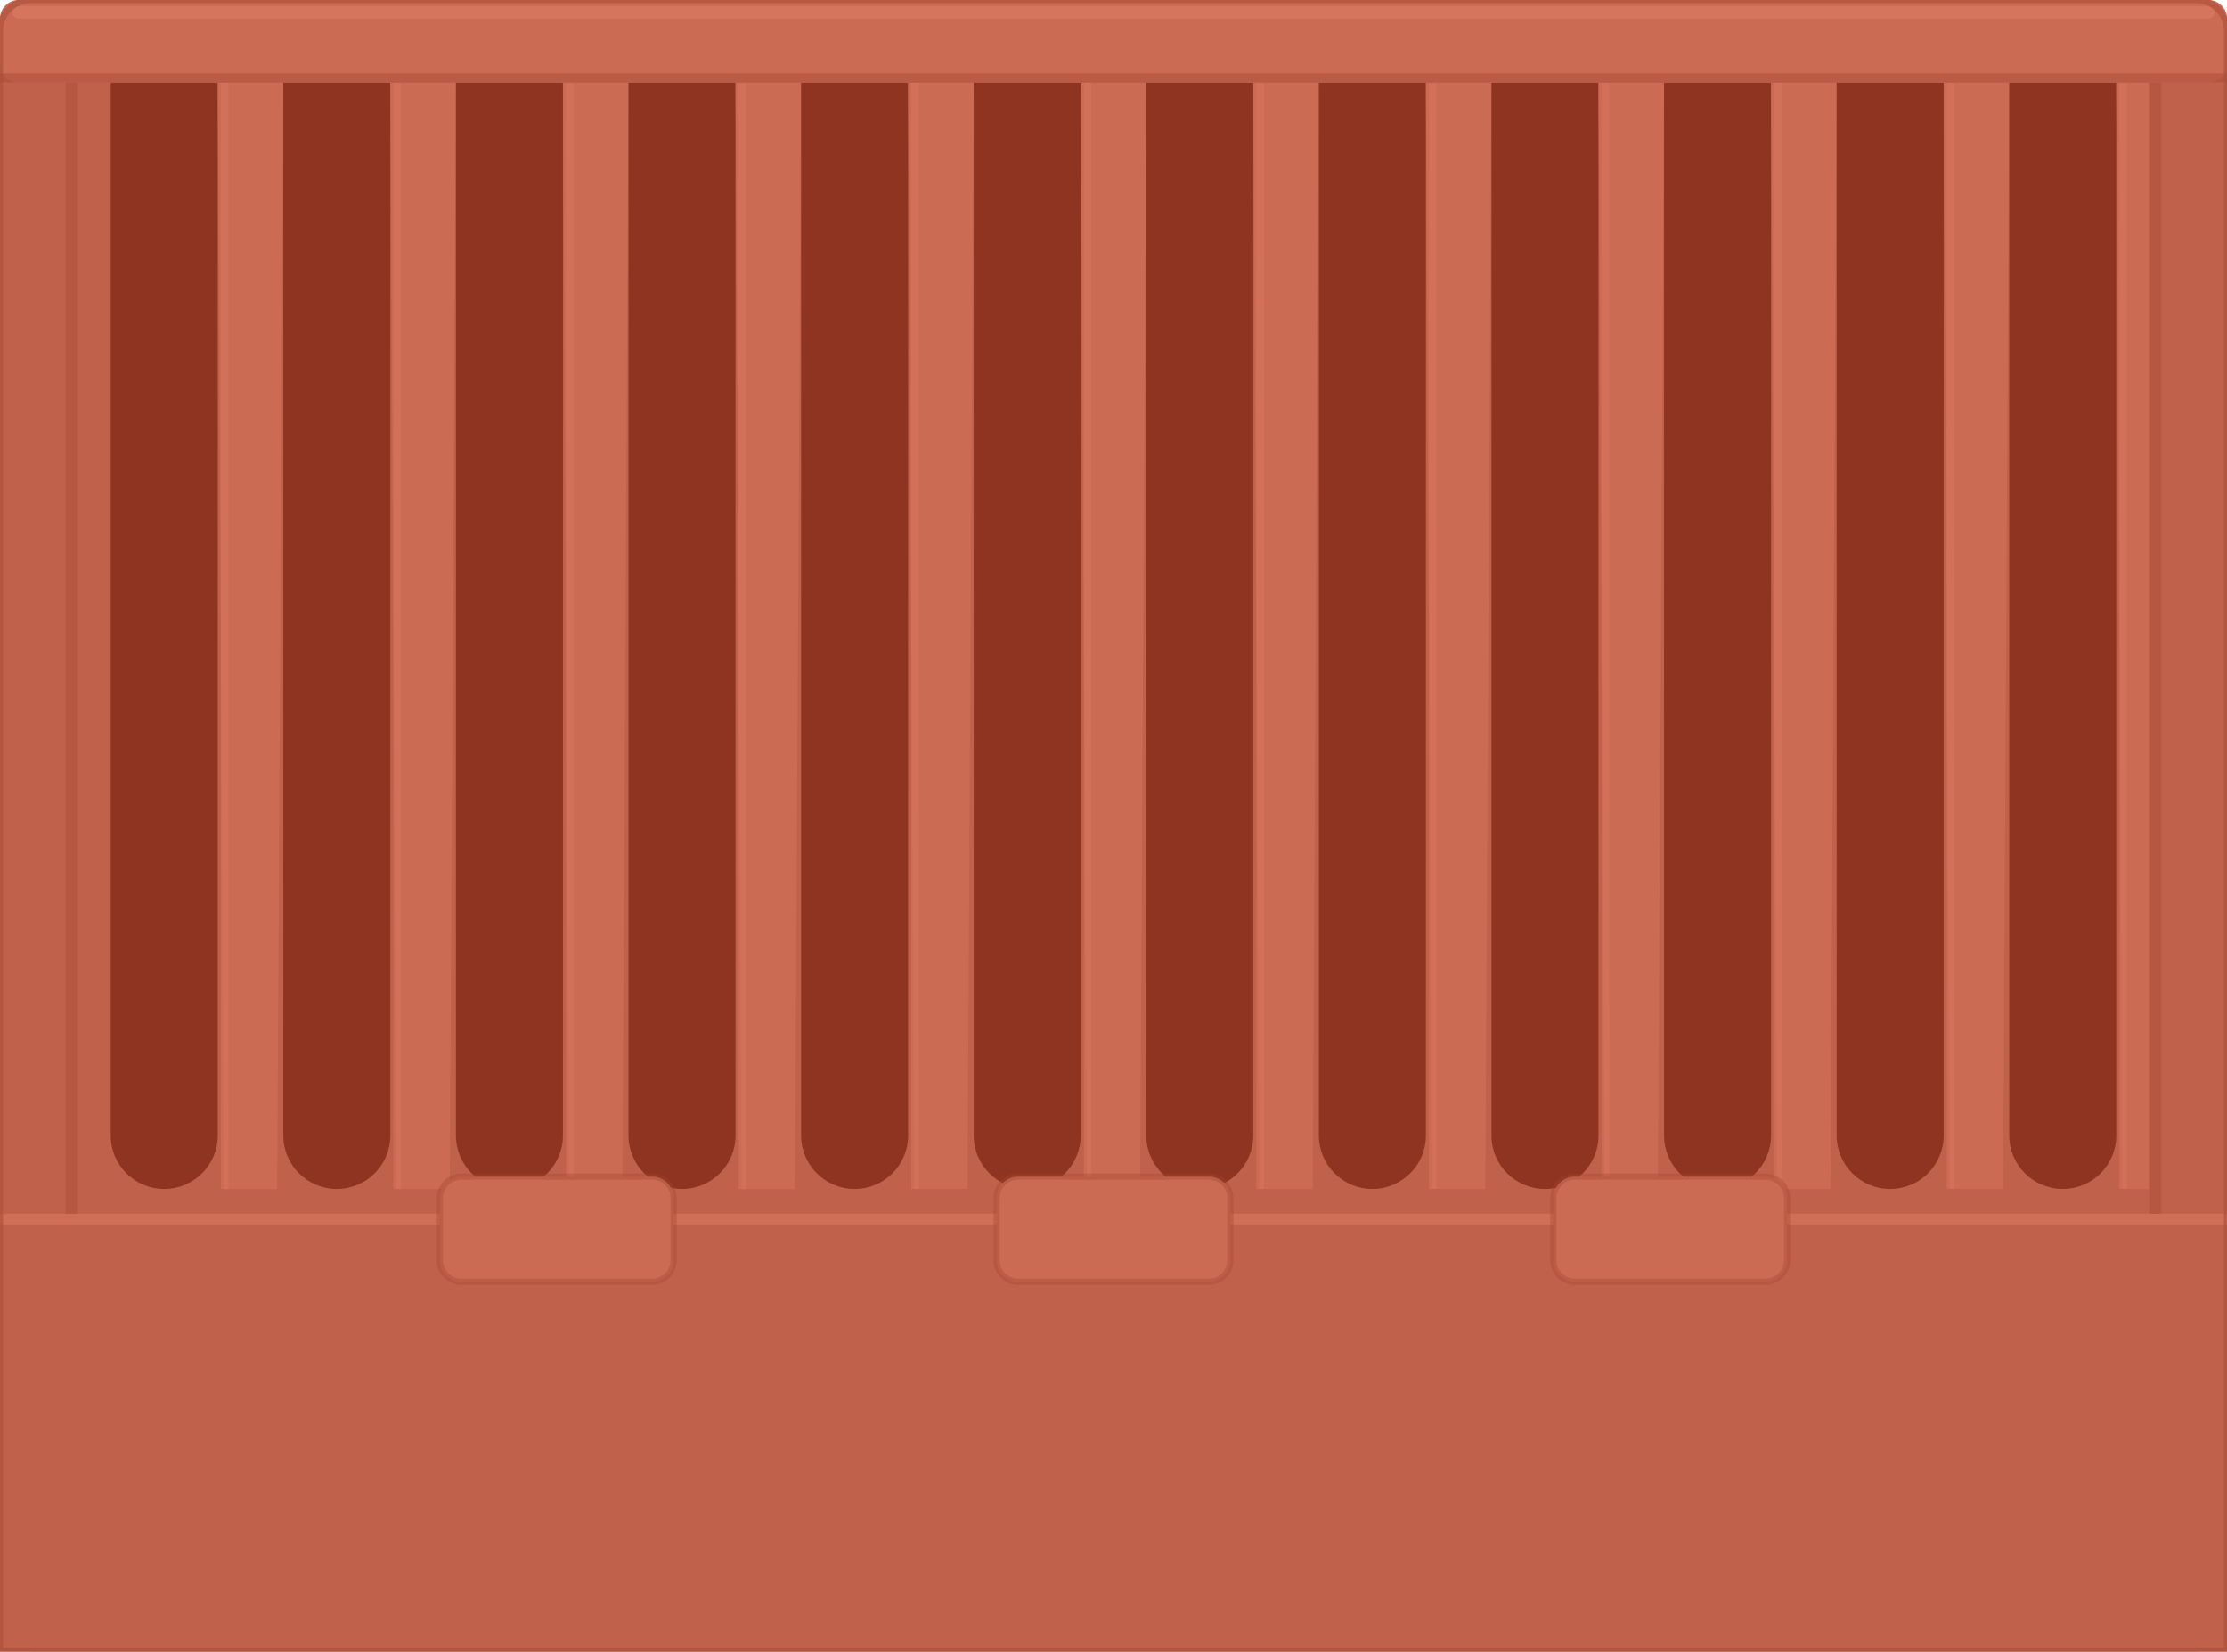
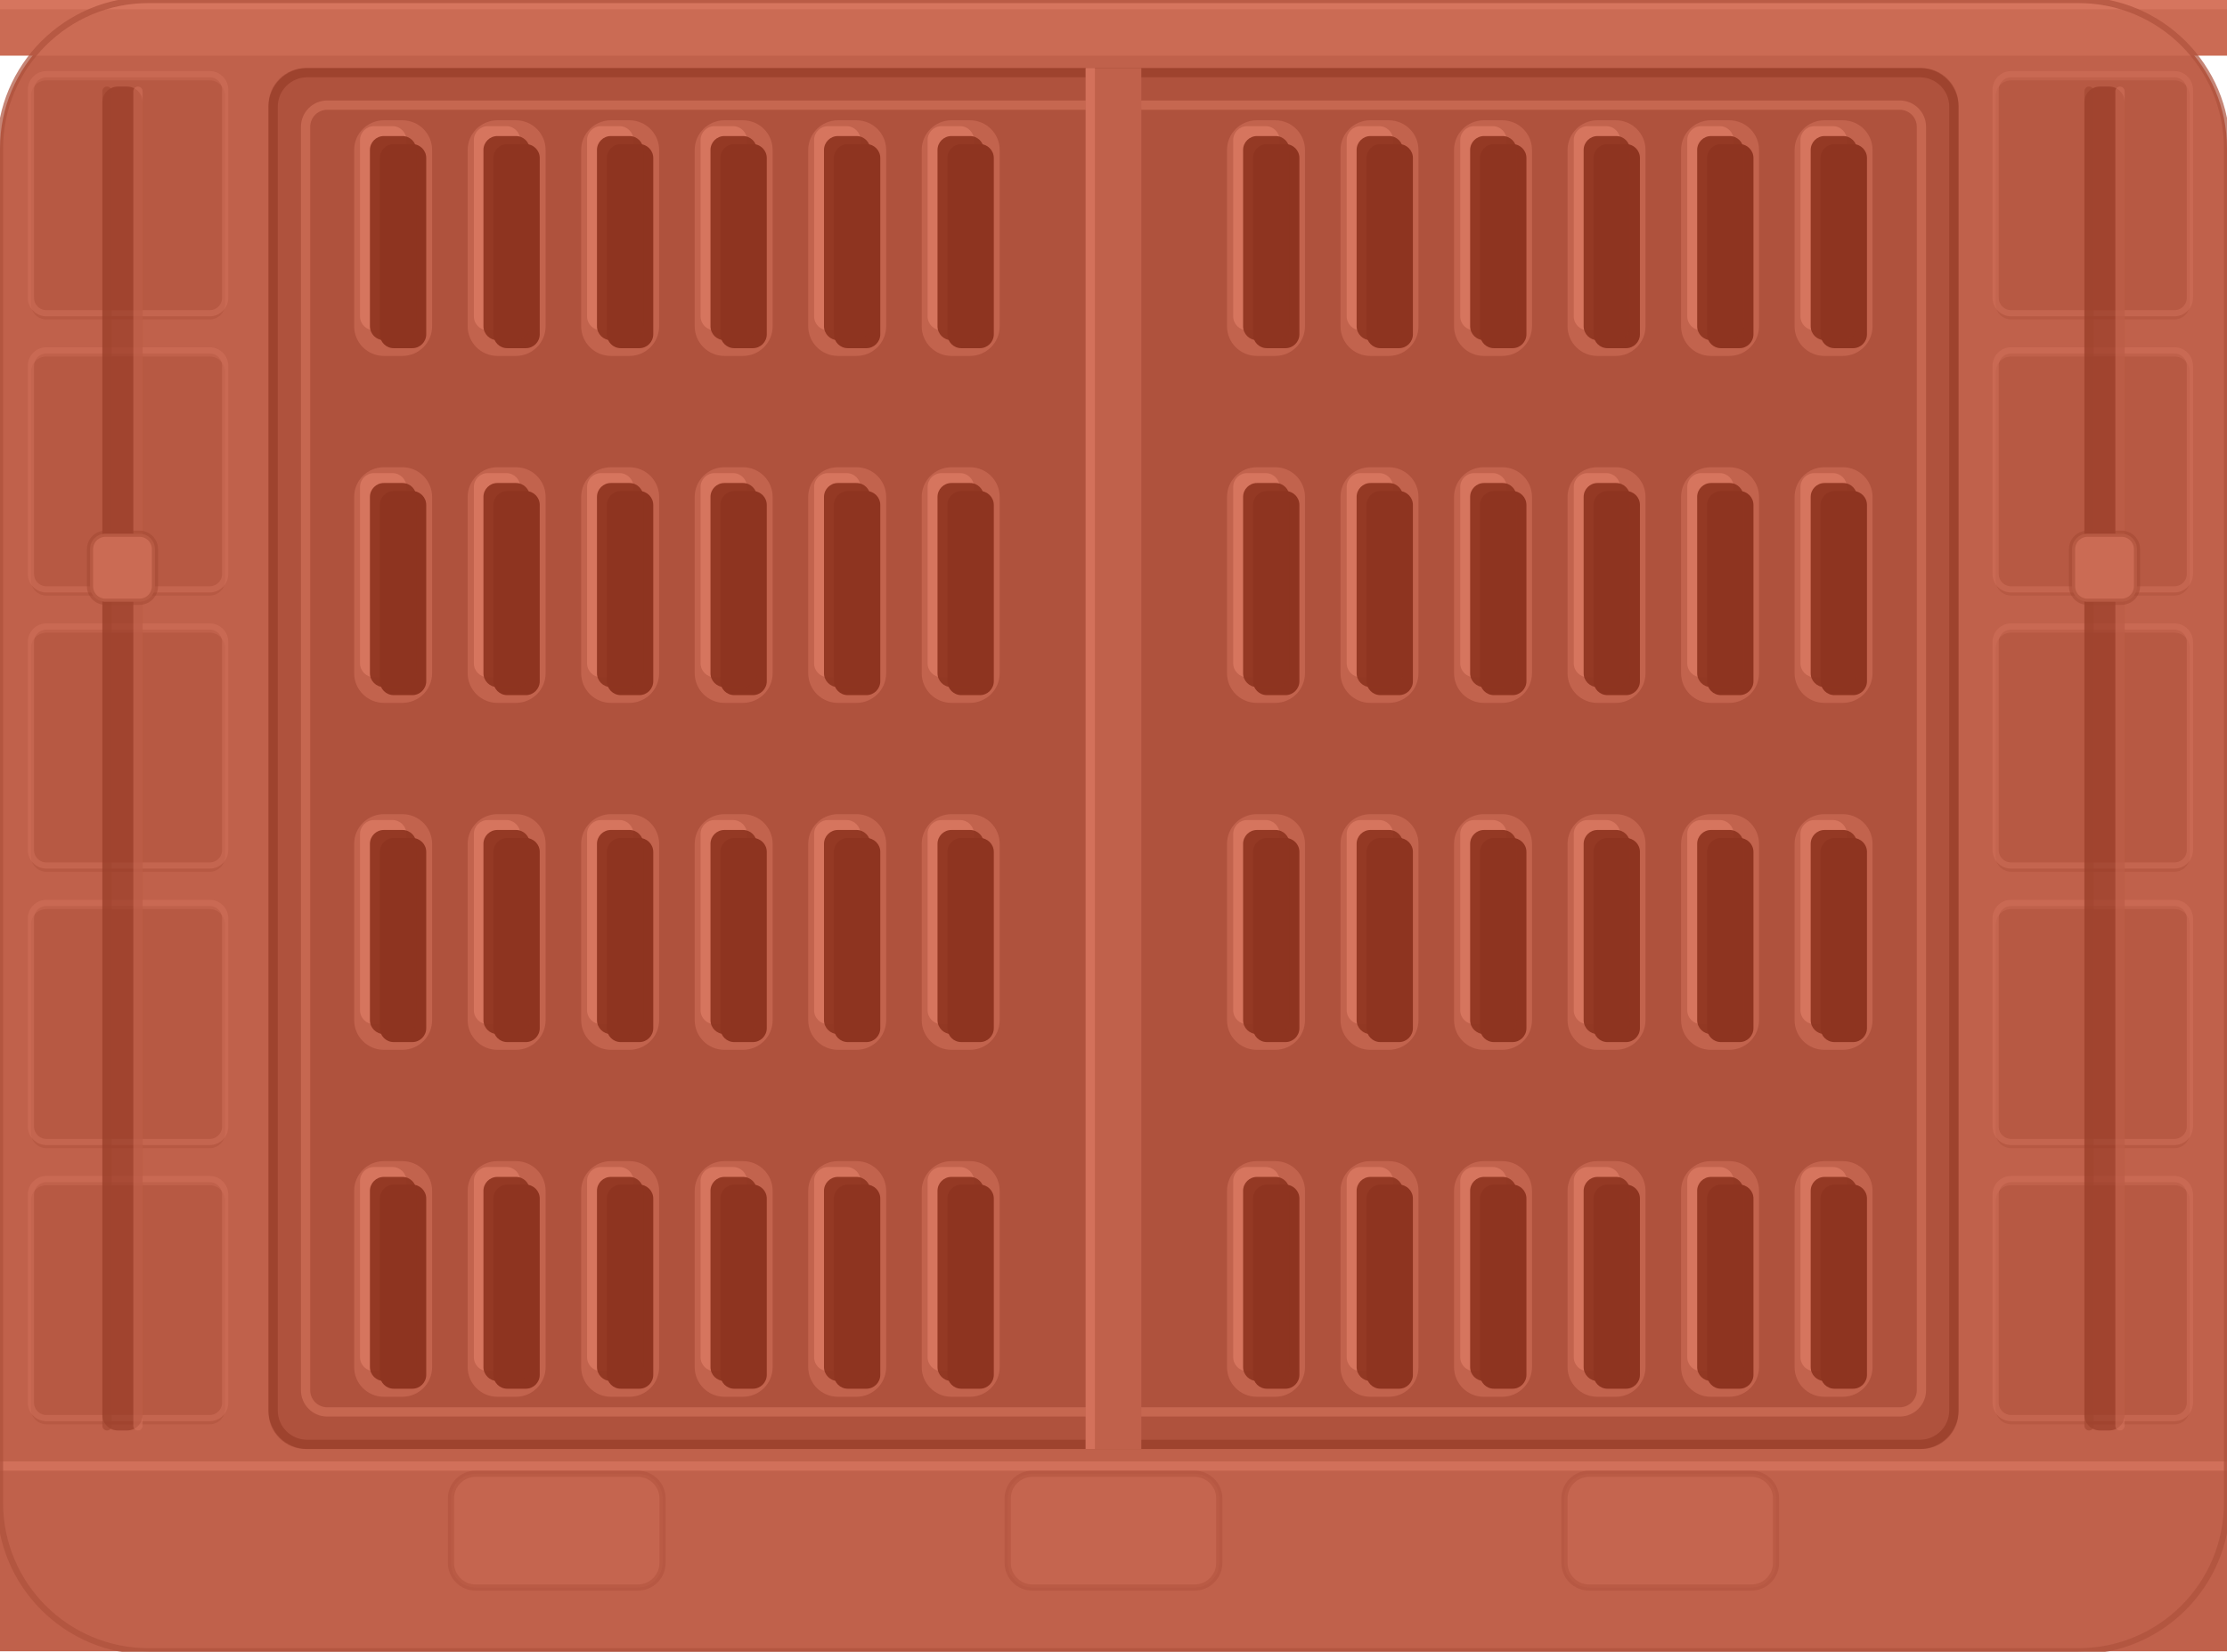
<svg xmlns="http://www.w3.org/2000/svg" viewBox="0 0 720 534" width="720" height="534">
-   <path d="M 0,534 L 0,10 A 10,10 0 0 1 10,0 L 710,0 A 10,10 0 0 1 720,10 L 720,534 Z" fill="#C0614B" />
-   <path d="M 35.8,26.7 L 70.4,26.7 L 70.4,367.2 A 17.3,17.3 0 0 1 35.8,367.2 Z" fill="#8E3420" />
-   <path d="M 70.4,26.7 L 91.6,26.7 L 89.6,384.5 L 72.4,384.5 Z" fill="#CB6B54" />
-   <rect x="71.4" y="26.7" width="2.5" height="357.8" fill="#D6755E" fill-opacity=".55" />
-   <path d="M 91.6,26.7 L 126.2,26.7 L 126.2,367.2 A 17.3,17.3 0 0 1 91.6,367.2 Z" fill="#8E3420" />
-   <path d="M 126.2,26.7 L 147.4,26.7 L 145.4,384.5 L 128.2,384.5 Z" fill="#CB6B54" />
-   <rect x="127.2" y="26.7" width="2.5" height="357.8" fill="#D6755E" fill-opacity=".55" />
-   <path d="M 147.4,26.7 L 182.0,26.7 L 182.0,367.2 A 17.3,17.3 0 0 1 147.4,367.2 Z" fill="#8E3420" />
-   <path d="M 182.0,26.7 L 203.2,26.7 L 201.2,384.5 L 184.0,384.5 Z" fill="#CB6B54" />
-   <rect x="183.0" y="26.7" width="2.5" height="357.8" fill="#D6755E" fill-opacity=".55" />
-   <path d="M 203.2,26.7 L 237.8,26.7 L 237.8,367.2 A 17.3,17.3 0 0 1 203.2,367.2 Z" fill="#8E3420" />
-   <path d="M 237.8,26.7 L 259.0,26.7 L 257.0,384.5 L 239.8,384.5 Z" fill="#CB6B54" />
-   <rect x="238.8" y="26.7" width="2.5" height="357.8" fill="#D6755E" fill-opacity=".55" />
-   <path d="M 259.0,26.7 L 293.6,26.7 L 293.6,367.2 A 17.3,17.3 0 0 1 259.0,367.2 Z" fill="#8E3420" />
-   <path d="M 293.6,26.7 L 314.8,26.7 L 312.8,384.5 L 295.6,384.5 Z" fill="#CB6B54" />
-   <rect x="294.6" y="26.7" width="2.5" height="357.8" fill="#D6755E" fill-opacity=".55" />
-   <path d="M 314.8,26.7 L 349.4,26.7 L 349.4,367.2 A 17.3,17.3 0 0 1 314.8,367.2 Z" fill="#8E3420" />
-   <path d="M 349.4,26.7 L 370.6,26.7 L 368.6,384.5 L 351.4,384.5 Z" fill="#CB6B54" />
-   <rect x="350.4" y="26.7" width="2.5" height="357.8" fill="#D6755E" fill-opacity=".55" />
-   <path d="M 370.6,26.7 L 405.2,26.7 L 405.2,367.2 A 17.3,17.3 0 0 1 370.6,367.2 Z" fill="#8E3420" />
-   <path d="M 405.2,26.7 L 426.4,26.7 L 424.4,384.5 L 407.2,384.5 Z" fill="#CB6B54" />
-   <rect x="406.2" y="26.7" width="2.5" height="357.8" fill="#D6755E" fill-opacity=".55" />
-   <path d="M 426.4,26.7 L 461.0,26.7 L 461.0,367.2 A 17.3,17.3 0 0 1 426.4,367.2 Z" fill="#8E3420" />
-   <path d="M 461.0,26.7 L 482.2,26.7 L 480.2,384.5 L 463.0,384.5 Z" fill="#CB6B54" />
-   <rect x="462.0" y="26.7" width="2.5" height="357.8" fill="#D6755E" fill-opacity=".55" />
-   <path d="M 482.2,26.7 L 516.8,26.7 L 516.8,367.2 A 17.3,17.3 0 0 1 482.2,367.2 Z" fill="#8E3420" />
-   <path d="M 516.8,26.7 L 538.0,26.7 L 536.0,384.5 L 518.8,384.5 Z" fill="#CB6B54" />
-   <rect x="517.8" y="26.7" width="2.5" height="357.8" fill="#D6755E" fill-opacity=".55" />
-   <path d="M 538.0,26.7 L 572.6,26.7 L 572.6,367.2 A 17.3,17.3 0 0 1 538.0,367.2 Z" fill="#8E3420" />
-   <path d="M 572.6,26.7 L 593.8,26.7 L 591.8,384.5 L 574.6,384.5 Z" fill="#CB6B54" />
-   <rect x="573.6" y="26.7" width="2.5" height="357.8" fill="#D6755E" fill-opacity=".55" />
-   <path d="M 593.8,26.7 L 628.4,26.7 L 628.4,367.2 A 17.3,17.3 0 0 1 593.8,367.2 Z" fill="#8E3420" />
-   <path d="M 628.4,26.7 L 649.6,26.7 L 647.6,384.5 L 630.4,384.5 Z" fill="#CB6B54" />
-   <rect x="629.4" y="26.7" width="2.5" height="357.8" fill="#D6755E" fill-opacity=".55" />
-   <path d="M 649.6,26.7 L 684.2,26.7 L 684.2,367.2 A 17.3,17.3 0 0 1 649.6,367.2 Z" fill="#8E3420" />
-   <path d="M 684.2,26.7 L 705.4,26.7 L 703.4,384.5 L 686.2,384.5 Z" fill="#CB6B54" />
-   <rect x="685.2" y="26.7" width="2.5" height="357.8" fill="#D6755E" fill-opacity=".55" />
-   <rect x="0" y="0" width="720" height="26.7" rx="6" fill="#CB6B54" />
-   <rect x="0" y="23.7" width="720" height="3" fill="#A04530" fill-opacity=".4" />
-   <rect x="4" y="2" width="712" height="4" rx="2" fill="#D6755E" />
-   <rect x="0" y="392.5" width="720" height="141.5" rx="10" fill="#C0614B" />
-   <rect x="0" y="392.5" width="720" height="3.5" fill="#D6755E" fill-opacity=".7" />
-   <rect x="142.2" y="380.5" width="75.6" height="34" rx="7" fill="#CB6B54" stroke="#A04530" stroke-width="2" stroke-opacity=".35" />
-   <rect x="322.2" y="380.5" width="75.6" height="34" rx="7" fill="#CB6B54" stroke="#A04530" stroke-width="2" stroke-opacity=".35" />
-   <rect x="502.2" y="380.5" width="75.6" height="34" rx="7" fill="#CB6B54" stroke="#A04530" stroke-width="2" stroke-opacity=".35" />
-   <rect x="0.0" y="26.7" width="25.2" height="365.8" fill="#C0614B" />
-   <rect x="21.2" y="26.7" width="4" height="365.8" fill="#A04530" fill-opacity=".35" />
-   <rect x="694.8" y="26.7" width="25.2" height="365.8" fill="#C0614B" />
-   <rect x="694.8" y="26.7" width="4" height="365.8" fill="#A04530" fill-opacity=".35" />
-   <path d="M 0,534 L 0,10 A 10,10 0 0 1 10,0 L 710,0 A 10,10 0 0 1 720,10 L 720,534 Z" fill="none" stroke="#AF523D" stroke-width="2" stroke-opacity=".7" />
+   <rect x="0" y="0" width="720" height="534" rx="48" fill="#C0614B" />
+   <rect x="86.8" y="22.0" width="546.4" height="446.6" rx="12" fill="#AF523D" />
+   <rect x="88.3" y="23.5" width="543.4" height="443.6" rx="11" fill="none" stroke="#8E3420" stroke-width="3" stroke-opacity=".5" />
+   <rect x="98.8" y="34.0" width="522.4" height="422.6" rx="7" fill="none" stroke="#D6755E" stroke-width="3" stroke-opacity=".6" />
+   <rect x="10.0" y="26.0" width="62.8" height="77.3" rx="5" fill="#AF523D" fill-opacity=".55" />
+   <rect x="10.0" y="24.0" width="62.8" height="77.3" rx="5" fill="none" stroke="#D6755E" stroke-width="2" stroke-opacity=".45" />
+   <rect x="645.2" y="26.0" width="62.8" height="77.3" rx="5" fill="#AF523D" fill-opacity=".55" />
+   <rect x="645.2" y="24.0" width="62.8" height="77.3" rx="5" fill="none" stroke="#D6755E" stroke-width="2" stroke-opacity=".45" />
+   <rect x="10.0" y="115.3" width="62.8" height="77.3" rx="5" fill="#AF523D" fill-opacity=".55" />
+   <rect x="10.0" y="113.3" width="62.8" height="77.3" rx="5" fill="none" stroke="#D6755E" stroke-width="2" stroke-opacity=".45" />
+   <rect x="645.2" y="115.3" width="62.8" height="77.3" rx="5" fill="#AF523D" fill-opacity=".55" />
+   <rect x="645.2" y="113.3" width="62.8" height="77.3" rx="5" fill="none" stroke="#D6755E" stroke-width="2" stroke-opacity=".45" />
+   <rect x="10.0" y="204.6" width="62.8" height="77.3" rx="5" fill="#AF523D" fill-opacity=".55" />
+   <rect x="10.0" y="202.6" width="62.8" height="77.3" rx="5" fill="none" stroke="#D6755E" stroke-width="2" stroke-opacity=".45" />
+   <rect x="645.2" y="204.6" width="62.8" height="77.3" rx="5" fill="#AF523D" fill-opacity=".55" />
+   <rect x="645.2" y="202.6" width="62.8" height="77.3" rx="5" fill="none" stroke="#D6755E" stroke-width="2" stroke-opacity=".45" />
+   <rect x="10.0" y="294.0" width="62.8" height="77.3" rx="5" fill="#AF523D" fill-opacity=".55" />
+   <rect x="10.0" y="292.0" width="62.8" height="77.3" rx="5" fill="none" stroke="#D6755E" stroke-width="2" stroke-opacity=".45" />
+   <rect x="645.2" y="294.0" width="62.8" height="77.3" rx="5" fill="#AF523D" fill-opacity=".55" />
+   <rect x="645.2" y="292.0" width="62.8" height="77.3" rx="5" fill="none" stroke="#D6755E" stroke-width="2" stroke-opacity=".45" />
+   <rect x="10.0" y="383.3" width="62.8" height="77.3" rx="5" fill="#AF523D" fill-opacity=".55" />
+   <rect x="10.0" y="381.3" width="62.8" height="77.3" rx="5" fill="none" stroke="#D6755E" stroke-width="2" stroke-opacity=".45" />
+   <rect x="645.2" y="383.3" width="62.8" height="77.3" rx="5" fill="#AF523D" fill-opacity=".55" />
+   <rect x="645.2" y="381.3" width="62.8" height="77.3" rx="5" fill="none" stroke="#D6755E" stroke-width="2" stroke-opacity=".45" />
+   <rect x="351.0" y="22.0" width="18" height="446.6" fill="#C0614B" />
+   <rect x="351.0" y="22.0" width="3" height="446.6" fill="#D6755E" fill-opacity=".85" />
+   <rect x="114.5" y="38.9" width="25.2" height="76.2" rx="9.6" fill="#D6755E" fill-opacity=".5" />
+   <rect x="116.4" y="40.8" width="15" height="66" rx="4.5" fill="#D6755E" />
+   <rect x="122.8" y="46.6" width="15" height="66" rx="4.5" fill="#8E3420" />
+   <rect x="119.6" y="44.0" width="15" height="66" rx="4.5" fill="#8E3420" fill-opacity=".92" />
+   <rect x="151.2" y="38.9" width="25.2" height="76.2" rx="9.6" fill="#D6755E" fill-opacity=".5" />
+   <rect x="153.2" y="40.8" width="15" height="66" rx="4.5" fill="#D6755E" />
+   <rect x="159.5" y="46.6" width="15" height="66" rx="4.5" fill="#8E3420" />
+   <rect x="156.3" y="44.0" width="15" height="66" rx="4.5" fill="#8E3420" fill-opacity=".92" />
+   <rect x="187.9" y="38.9" width="25.2" height="76.2" rx="9.6" fill="#D6755E" fill-opacity=".5" />
+   <rect x="189.8" y="40.8" width="15" height="66" rx="4.5" fill="#D6755E" />
+   <rect x="196.2" y="46.6" width="15" height="66" rx="4.5" fill="#8E3420" />
+   <rect x="193.0" y="44.0" width="15" height="66" rx="4.5" fill="#8E3420" fill-opacity=".92" />
+   <rect x="224.6" y="38.9" width="25.2" height="76.2" rx="9.6" fill="#D6755E" fill-opacity=".5" />
+   <rect x="226.5" y="40.8" width="15" height="66" rx="4.5" fill="#D6755E" />
+   <rect x="232.9" y="46.6" width="15" height="66" rx="4.5" fill="#8E3420" />
+   <rect x="229.7" y="44.0" width="15" height="66" rx="4.5" fill="#8E3420" fill-opacity=".92" />
+   <rect x="261.3" y="38.9" width="25.2" height="76.2" rx="9.6" fill="#D6755E" fill-opacity=".5" />
+   <rect x="263.2" y="40.8" width="15" height="66" rx="4.5" fill="#D6755E" />
+   <rect x="269.6" y="46.6" width="15" height="66" rx="4.5" fill="#8E3420" />
+   <rect x="266.4" y="44.0" width="15" height="66" rx="4.5" fill="#8E3420" fill-opacity=".92" />
+   <rect x="298.0" y="38.9" width="25.2" height="76.2" rx="9.6" fill="#D6755E" fill-opacity=".5" />
+   <rect x="299.9" y="40.8" width="15" height="66" rx="4.5" fill="#D6755E" />
+   <rect x="306.3" y="46.6" width="15" height="66" rx="4.5" fill="#8E3420" />
+   <rect x="303.1" y="44.0" width="15" height="66" rx="4.5" fill="#8E3420" fill-opacity=".92" />
+   <rect x="114.5" y="151.1" width="25.2" height="76.2" rx="9.6" fill="#D6755E" fill-opacity=".5" />
+   <rect x="116.4" y="153.0" width="15" height="66" rx="4.5" fill="#D6755E" />
+   <rect x="122.8" y="158.8" width="15" height="66" rx="4.5" fill="#8E3420" />
+   <rect x="119.6" y="156.2" width="15" height="66" rx="4.5" fill="#8E3420" fill-opacity=".92" />
+   <rect x="151.2" y="151.1" width="25.2" height="76.2" rx="9.6" fill="#D6755E" fill-opacity=".5" />
+   <rect x="153.2" y="153.0" width="15" height="66" rx="4.5" fill="#D6755E" />
+   <rect x="159.5" y="158.8" width="15" height="66" rx="4.5" fill="#8E3420" />
+   <rect x="156.3" y="156.2" width="15" height="66" rx="4.5" fill="#8E3420" fill-opacity=".92" />
+   <rect x="187.9" y="151.1" width="25.2" height="76.2" rx="9.6" fill="#D6755E" fill-opacity=".5" />
+   <rect x="189.8" y="153.0" width="15" height="66" rx="4.5" fill="#D6755E" />
+   <rect x="196.2" y="158.8" width="15" height="66" rx="4.5" fill="#8E3420" />
+   <rect x="193.0" y="156.2" width="15" height="66" rx="4.5" fill="#8E3420" fill-opacity=".92" />
+   <rect x="224.6" y="151.1" width="25.2" height="76.2" rx="9.6" fill="#D6755E" fill-opacity=".5" />
+   <rect x="226.5" y="153.0" width="15" height="66" rx="4.5" fill="#D6755E" />
+   <rect x="232.9" y="158.8" width="15" height="66" rx="4.5" fill="#8E3420" />
+   <rect x="229.7" y="156.2" width="15" height="66" rx="4.5" fill="#8E3420" fill-opacity=".92" />
+   <rect x="261.3" y="151.1" width="25.2" height="76.2" rx="9.6" fill="#D6755E" fill-opacity=".5" />
+   <rect x="263.2" y="153.0" width="15" height="66" rx="4.5" fill="#D6755E" />
+   <rect x="269.6" y="158.8" width="15" height="66" rx="4.5" fill="#8E3420" />
+   <rect x="266.4" y="156.2" width="15" height="66" rx="4.5" fill="#8E3420" fill-opacity=".92" />
+   <rect x="298.0" y="151.1" width="25.2" height="76.2" rx="9.6" fill="#D6755E" fill-opacity=".5" />
+   <rect x="299.9" y="153.0" width="15" height="66" rx="4.5" fill="#D6755E" />
+   <rect x="306.3" y="158.8" width="15" height="66" rx="4.5" fill="#8E3420" />
+   <rect x="303.1" y="156.2" width="15" height="66" rx="4.5" fill="#8E3420" fill-opacity=".92" />
+   <rect x="114.5" y="263.3" width="25.2" height="76.2" rx="9.6" fill="#D6755E" fill-opacity=".5" />
+   <rect x="116.4" y="265.2" width="15" height="66" rx="4.5" fill="#D6755E" />
+   <rect x="122.8" y="271.0" width="15" height="66" rx="4.5" fill="#8E3420" />
+   <rect x="119.6" y="268.4" width="15" height="66" rx="4.5" fill="#8E3420" fill-opacity=".92" />
+   <rect x="151.2" y="263.3" width="25.2" height="76.2" rx="9.6" fill="#D6755E" fill-opacity=".5" />
+   <rect x="153.2" y="265.2" width="15" height="66" rx="4.5" fill="#D6755E" />
+   <rect x="159.5" y="271.0" width="15" height="66" rx="4.5" fill="#8E3420" />
+   <rect x="156.3" y="268.4" width="15" height="66" rx="4.5" fill="#8E3420" fill-opacity=".92" />
+   <rect x="187.9" y="263.3" width="25.2" height="76.2" rx="9.6" fill="#D6755E" fill-opacity=".5" />
+   <rect x="189.8" y="265.2" width="15" height="66" rx="4.5" fill="#D6755E" />
+   <rect x="196.2" y="271.0" width="15" height="66" rx="4.5" fill="#8E3420" />
+   <rect x="193.0" y="268.4" width="15" height="66" rx="4.5" fill="#8E3420" fill-opacity=".92" />
+   <rect x="224.6" y="263.3" width="25.2" height="76.2" rx="9.6" fill="#D6755E" fill-opacity=".5" />
+   <rect x="226.5" y="265.2" width="15" height="66" rx="4.5" fill="#D6755E" />
+   <rect x="232.9" y="271.0" width="15" height="66" rx="4.5" fill="#8E3420" />
+   <rect x="229.7" y="268.4" width="15" height="66" rx="4.5" fill="#8E3420" fill-opacity=".92" />
+   <rect x="261.3" y="263.3" width="25.2" height="76.2" rx="9.6" fill="#D6755E" fill-opacity=".5" />
+   <rect x="263.2" y="265.2" width="15" height="66" rx="4.5" fill="#D6755E" />
+   <rect x="269.6" y="271.0" width="15" height="66" rx="4.5" fill="#8E3420" />
+   <rect x="266.4" y="268.4" width="15" height="66" rx="4.5" fill="#8E3420" fill-opacity=".92" />
+   <rect x="298.0" y="263.3" width="25.2" height="76.2" rx="9.6" fill="#D6755E" fill-opacity=".5" />
+   <rect x="299.9" y="265.2" width="15" height="66" rx="4.5" fill="#D6755E" />
+   <rect x="306.3" y="271.0" width="15" height="66" rx="4.5" fill="#8E3420" />
+   <rect x="303.1" y="268.4" width="15" height="66" rx="4.5" fill="#8E3420" fill-opacity=".92" />
+   <rect x="114.5" y="375.5" width="25.2" height="76.2" rx="9.6" fill="#D6755E" fill-opacity=".5" />
+   <rect x="116.4" y="377.4" width="15" height="66" rx="4.5" fill="#D6755E" />
+   <rect x="122.8" y="383.1" width="15" height="66" rx="4.5" fill="#8E3420" />
+   <rect x="119.6" y="380.6" width="15" height="66" rx="4.5" fill="#8E3420" fill-opacity=".92" />
+   <rect x="151.2" y="375.5" width="25.2" height="76.2" rx="9.6" fill="#D6755E" fill-opacity=".5" />
+   <rect x="153.2" y="377.4" width="15" height="66" rx="4.5" fill="#D6755E" />
+   <rect x="159.5" y="383.1" width="15" height="66" rx="4.5" fill="#8E3420" />
+   <rect x="156.3" y="380.6" width="15" height="66" rx="4.5" fill="#8E3420" fill-opacity=".92" />
+   <rect x="187.9" y="375.5" width="25.2" height="76.2" rx="9.6" fill="#D6755E" fill-opacity=".5" />
+   <rect x="189.8" y="377.4" width="15" height="66" rx="4.5" fill="#D6755E" />
+   <rect x="196.2" y="383.1" width="15" height="66" rx="4.5" fill="#8E3420" />
+   <rect x="193.0" y="380.6" width="15" height="66" rx="4.5" fill="#8E3420" fill-opacity=".92" />
+   <rect x="224.6" y="375.5" width="25.2" height="76.2" rx="9.6" fill="#D6755E" fill-opacity=".5" />
+   <rect x="226.5" y="377.4" width="15" height="66" rx="4.5" fill="#D6755E" />
+   <rect x="232.9" y="383.1" width="15" height="66" rx="4.5" fill="#8E3420" />
+   <rect x="229.7" y="380.6" width="15" height="66" rx="4.5" fill="#8E3420" fill-opacity=".92" />
+   <rect x="261.3" y="375.5" width="25.2" height="76.2" rx="9.6" fill="#D6755E" fill-opacity=".5" />
+   <rect x="263.2" y="377.4" width="15" height="66" rx="4.5" fill="#D6755E" />
+   <rect x="269.6" y="383.1" width="15" height="66" rx="4.5" fill="#8E3420" />
+   <rect x="266.4" y="380.6" width="15" height="66" rx="4.5" fill="#8E3420" fill-opacity=".92" />
+   <rect x="298.0" y="375.5" width="25.2" height="76.2" rx="9.6" fill="#D6755E" fill-opacity=".5" />
+   <rect x="299.9" y="377.4" width="15" height="66" rx="4.5" fill="#D6755E" />
+   <rect x="306.3" y="383.1" width="15" height="66" rx="4.5" fill="#8E3420" />
+   <rect x="303.1" y="380.6" width="15" height="66" rx="4.5" fill="#8E3420" fill-opacity=".92" />
+   <rect x="396.7" y="38.9" width="25.2" height="76.2" rx="9.6" fill="#D6755E" fill-opacity=".5" />
+   <rect x="398.7" y="40.8" width="15" height="66" rx="4.5" fill="#D6755E" />
+   <rect x="405.1" y="46.6" width="15" height="66" rx="4.5" fill="#8E3420" />
+   <rect x="401.9" y="44.0" width="15" height="66" rx="4.5" fill="#8E3420" fill-opacity=".92" />
+   <rect x="433.4" y="38.9" width="25.2" height="76.2" rx="9.6" fill="#D6755E" fill-opacity=".5" />
+   <rect x="435.4" y="40.8" width="15" height="66" rx="4.5" fill="#D6755E" />
+   <rect x="441.8" y="46.6" width="15" height="66" rx="4.5" fill="#8E3420" />
+   <rect x="438.6" y="44.0" width="15" height="66" rx="4.5" fill="#8E3420" fill-opacity=".92" />
+   <rect x="470.1" y="38.9" width="25.2" height="76.2" rx="9.6" fill="#D6755E" fill-opacity=".5" />
+   <rect x="472.1" y="40.8" width="15" height="66" rx="4.5" fill="#D6755E" />
+   <rect x="478.5" y="46.6" width="15" height="66" rx="4.5" fill="#8E3420" />
+   <rect x="475.3" y="44.0" width="15" height="66" rx="4.5" fill="#8E3420" fill-opacity=".92" />
+   <rect x="506.8" y="38.9" width="25.2" height="76.2" rx="9.6" fill="#D6755E" fill-opacity=".5" />
+   <rect x="508.8" y="40.8" width="15" height="66" rx="4.5" fill="#D6755E" />
+   <rect x="515.2" y="46.6" width="15" height="66" rx="4.5" fill="#8E3420" />
+   <rect x="512.0" y="44.0" width="15" height="66" rx="4.5" fill="#8E3420" fill-opacity=".92" />
+   <rect x="543.5" y="38.9" width="25.2" height="76.2" rx="9.6" fill="#D6755E" fill-opacity=".5" />
+   <rect x="545.5" y="40.8" width="15" height="66" rx="4.5" fill="#D6755E" />
+   <rect x="551.9" y="46.6" width="15" height="66" rx="4.5" fill="#8E3420" />
+   <rect x="548.7" y="44.0" width="15" height="66" rx="4.5" fill="#8E3420" fill-opacity=".92" />
+   <rect x="580.2" y="38.9" width="25.2" height="76.2" rx="9.6" fill="#D6755E" fill-opacity=".5" />
+   <rect x="582.1" y="40.8" width="15" height="66" rx="4.5" fill="#D6755E" />
+   <rect x="588.6" y="46.6" width="15" height="66" rx="4.5" fill="#8E3420" />
+   <rect x="585.4" y="44.0" width="15" height="66" rx="4.5" fill="#8E3420" fill-opacity=".92" />
+   <rect x="396.7" y="151.1" width="25.2" height="76.2" rx="9.6" fill="#D6755E" fill-opacity=".5" />
+   <rect x="398.7" y="153.0" width="15" height="66" rx="4.5" fill="#D6755E" />
+   <rect x="405.1" y="158.8" width="15" height="66" rx="4.5" fill="#8E3420" />
+   <rect x="401.9" y="156.2" width="15" height="66" rx="4.5" fill="#8E3420" fill-opacity=".92" />
+   <rect x="433.4" y="151.1" width="25.2" height="76.2" rx="9.6" fill="#D6755E" fill-opacity=".5" />
+   <rect x="435.4" y="153.0" width="15" height="66" rx="4.5" fill="#D6755E" />
+   <rect x="441.8" y="158.8" width="15" height="66" rx="4.5" fill="#8E3420" />
+   <rect x="438.6" y="156.2" width="15" height="66" rx="4.5" fill="#8E3420" fill-opacity=".92" />
+   <rect x="470.1" y="151.1" width="25.2" height="76.2" rx="9.6" fill="#D6755E" fill-opacity=".5" />
+   <rect x="472.1" y="153.0" width="15" height="66" rx="4.5" fill="#D6755E" />
+   <rect x="478.5" y="158.8" width="15" height="66" rx="4.5" fill="#8E3420" />
+   <rect x="475.3" y="156.2" width="15" height="66" rx="4.5" fill="#8E3420" fill-opacity=".92" />
+   <rect x="506.8" y="151.1" width="25.2" height="76.2" rx="9.6" fill="#D6755E" fill-opacity=".5" />
+   <rect x="508.8" y="153.0" width="15" height="66" rx="4.5" fill="#D6755E" />
+   <rect x="515.2" y="158.8" width="15" height="66" rx="4.5" fill="#8E3420" />
+   <rect x="512.0" y="156.2" width="15" height="66" rx="4.5" fill="#8E3420" fill-opacity=".92" />
+   <rect x="543.5" y="151.1" width="25.2" height="76.2" rx="9.6" fill="#D6755E" fill-opacity=".5" />
+   <rect x="545.5" y="153.0" width="15" height="66" rx="4.5" fill="#D6755E" />
+   <rect x="551.9" y="158.8" width="15" height="66" rx="4.5" fill="#8E3420" />
+   <rect x="548.7" y="156.2" width="15" height="66" rx="4.5" fill="#8E3420" fill-opacity=".92" />
+   <rect x="580.2" y="151.1" width="25.2" height="76.2" rx="9.6" fill="#D6755E" fill-opacity=".5" />
+   <rect x="582.1" y="153.0" width="15" height="66" rx="4.5" fill="#D6755E" />
+   <rect x="588.6" y="158.8" width="15" height="66" rx="4.5" fill="#8E3420" />
+   <rect x="585.4" y="156.2" width="15" height="66" rx="4.5" fill="#8E3420" fill-opacity=".92" />
+   <rect x="396.7" y="263.3" width="25.2" height="76.2" rx="9.6" fill="#D6755E" fill-opacity=".5" />
+   <rect x="398.7" y="265.2" width="15" height="66" rx="4.5" fill="#D6755E" />
+   <rect x="405.1" y="271.0" width="15" height="66" rx="4.5" fill="#8E3420" />
+   <rect x="401.9" y="268.4" width="15" height="66" rx="4.5" fill="#8E3420" fill-opacity=".92" />
+   <rect x="433.4" y="263.3" width="25.2" height="76.2" rx="9.6" fill="#D6755E" fill-opacity=".5" />
+   <rect x="435.4" y="265.2" width="15" height="66" rx="4.5" fill="#D6755E" />
+   <rect x="441.8" y="271.0" width="15" height="66" rx="4.5" fill="#8E3420" />
+   <rect x="438.6" y="268.4" width="15" height="66" rx="4.5" fill="#8E3420" fill-opacity=".92" />
+   <rect x="470.1" y="263.3" width="25.2" height="76.2" rx="9.6" fill="#D6755E" fill-opacity=".5" />
+   <rect x="472.1" y="265.2" width="15" height="66" rx="4.5" fill="#D6755E" />
+   <rect x="478.5" y="271.0" width="15" height="66" rx="4.5" fill="#8E3420" />
+   <rect x="475.3" y="268.4" width="15" height="66" rx="4.5" fill="#8E3420" fill-opacity=".92" />
+   <rect x="506.8" y="263.3" width="25.2" height="76.2" rx="9.6" fill="#D6755E" fill-opacity=".5" />
+   <rect x="508.8" y="265.2" width="15" height="66" rx="4.5" fill="#D6755E" />
+   <rect x="515.2" y="271.0" width="15" height="66" rx="4.5" fill="#8E3420" />
+   <rect x="512.0" y="268.4" width="15" height="66" rx="4.5" fill="#8E3420" fill-opacity=".92" />
+   <rect x="543.5" y="263.3" width="25.2" height="76.2" rx="9.6" fill="#D6755E" fill-opacity=".5" />
+   <rect x="545.5" y="265.2" width="15" height="66" rx="4.5" fill="#D6755E" />
+   <rect x="551.9" y="271.0" width="15" height="66" rx="4.5" fill="#8E3420" />
+   <rect x="548.7" y="268.4" width="15" height="66" rx="4.5" fill="#8E3420" fill-opacity=".92" />
+   <rect x="580.2" y="263.3" width="25.2" height="76.2" rx="9.6" fill="#D6755E" fill-opacity=".5" />
+   <rect x="582.1" y="265.2" width="15" height="66" rx="4.5" fill="#D6755E" />
+   <rect x="588.6" y="271.0" width="15" height="66" rx="4.5" fill="#8E3420" />
+   <rect x="585.4" y="268.4" width="15" height="66" rx="4.5" fill="#8E3420" fill-opacity=".92" />
+   <rect x="396.7" y="375.5" width="25.2" height="76.2" rx="9.6" fill="#D6755E" fill-opacity=".5" />
+   <rect x="398.7" y="377.4" width="15" height="66" rx="4.5" fill="#D6755E" />
+   <rect x="405.1" y="383.1" width="15" height="66" rx="4.5" fill="#8E3420" />
+   <rect x="401.9" y="380.6" width="15" height="66" rx="4.5" fill="#8E3420" fill-opacity=".92" />
+   <rect x="433.4" y="375.5" width="25.2" height="76.2" rx="9.6" fill="#D6755E" fill-opacity=".5" />
+   <rect x="435.4" y="377.4" width="15" height="66" rx="4.5" fill="#D6755E" />
+   <rect x="441.8" y="383.1" width="15" height="66" rx="4.5" fill="#8E3420" />
+   <rect x="438.6" y="380.6" width="15" height="66" rx="4.5" fill="#8E3420" fill-opacity=".92" />
+   <rect x="470.1" y="375.5" width="25.2" height="76.2" rx="9.6" fill="#D6755E" fill-opacity=".5" />
+   <rect x="472.1" y="377.4" width="15" height="66" rx="4.5" fill="#D6755E" />
+   <rect x="478.5" y="383.1" width="15" height="66" rx="4.5" fill="#8E3420" />
+   <rect x="475.3" y="380.6" width="15" height="66" rx="4.5" fill="#8E3420" fill-opacity=".92" />
+   <rect x="506.8" y="375.5" width="25.2" height="76.2" rx="9.6" fill="#D6755E" fill-opacity=".5" />
+   <rect x="508.8" y="377.4" width="15" height="66" rx="4.5" fill="#D6755E" />
+   <rect x="515.2" y="383.1" width="15" height="66" rx="4.5" fill="#8E3420" />
+   <rect x="512.0" y="380.6" width="15" height="66" rx="4.5" fill="#8E3420" fill-opacity=".92" />
+   <rect x="543.5" y="375.5" width="25.2" height="76.2" rx="9.6" fill="#D6755E" fill-opacity=".5" />
+   <rect x="545.5" y="377.4" width="15" height="66" rx="4.5" fill="#D6755E" />
+   <rect x="551.9" y="383.1" width="15" height="66" rx="4.5" fill="#8E3420" />
+   <rect x="548.7" y="380.6" width="15" height="66" rx="4.5" fill="#8E3420" fill-opacity=".92" />
+   <rect x="580.2" y="375.5" width="25.2" height="76.2" rx="9.6" fill="#D6755E" fill-opacity=".5" />
+   <rect x="582.1" y="377.4" width="15" height="66" rx="4.5" fill="#D6755E" />
+   <rect x="588.6" y="383.1" width="15" height="66" rx="4.5" fill="#8E3420" />
+   <rect x="585.4" y="380.6" width="15" height="66" rx="4.5" fill="#8E3420" fill-opacity=".92" />
+   <rect x="33.1" y="28.0" width="13" height="434.6" rx="5" fill="#8E3420" fill-opacity=".55" />
+   <rect x="33.1" y="28.0" width="3" height="434.6" rx="1.5" fill="#A04530" fill-opacity=".6" />
+   <rect x="43.1" y="28.0" width="3" height="434.6" rx="1.5" fill="#D6755E" fill-opacity=".5" />
+   <rect x="29.1" y="172.6" width="21" height="22" rx="5" fill="#CB6B54" stroke="#A04530" stroke-width="2" stroke-opacity=".45" />
+   <rect x="673.9" y="28.0" width="13" height="434.6" rx="5" fill="#8E3420" fill-opacity=".55" />
+   <rect x="673.9" y="28.0" width="3" height="434.6" rx="1.5" fill="#A04530" fill-opacity=".6" />
+   <rect x="683.9" y="28.0" width="3" height="434.6" rx="1.5" fill="#D6755E" fill-opacity=".5" />
+   <rect x="669.9" y="172.6" width="21" height="22" rx="5" fill="#CB6B54" stroke="#A04530" stroke-width="2" stroke-opacity=".45" />
+   <rect x="0" y="0" width="720" height="18.0" fill="#CB6B54" />
+   <rect x="0" y="0" width="720" height="3" fill="#D6755E" />
+   <rect x="0" y="472.6" width="720" height="61.4" fill="#C0614B" />
+   <rect x="0" y="472.6" width="720" height="3" fill="#D6755E" fill-opacity=".8" />
+   <rect x="145.8" y="476.6" width="68.4" height="36.8" rx="8" fill="#CB6B54" fill-opacity=".5" stroke="#A04530" stroke-width="2" stroke-opacity=".3" />
+   <rect x="325.8" y="476.6" width="68.4" height="36.8" rx="8" fill="#CB6B54" fill-opacity=".5" stroke="#A04530" stroke-width="2" stroke-opacity=".3" />
+   <rect x="505.8" y="476.6" width="68.4" height="36.8" rx="8" fill="#CB6B54" fill-opacity=".5" stroke="#A04530" stroke-width="2" stroke-opacity=".3" />
+   <rect x="0" y="0" width="720" height="534" rx="48" fill="none" stroke="#AF523D" stroke-width="2" stroke-opacity=".7" />
</svg>
